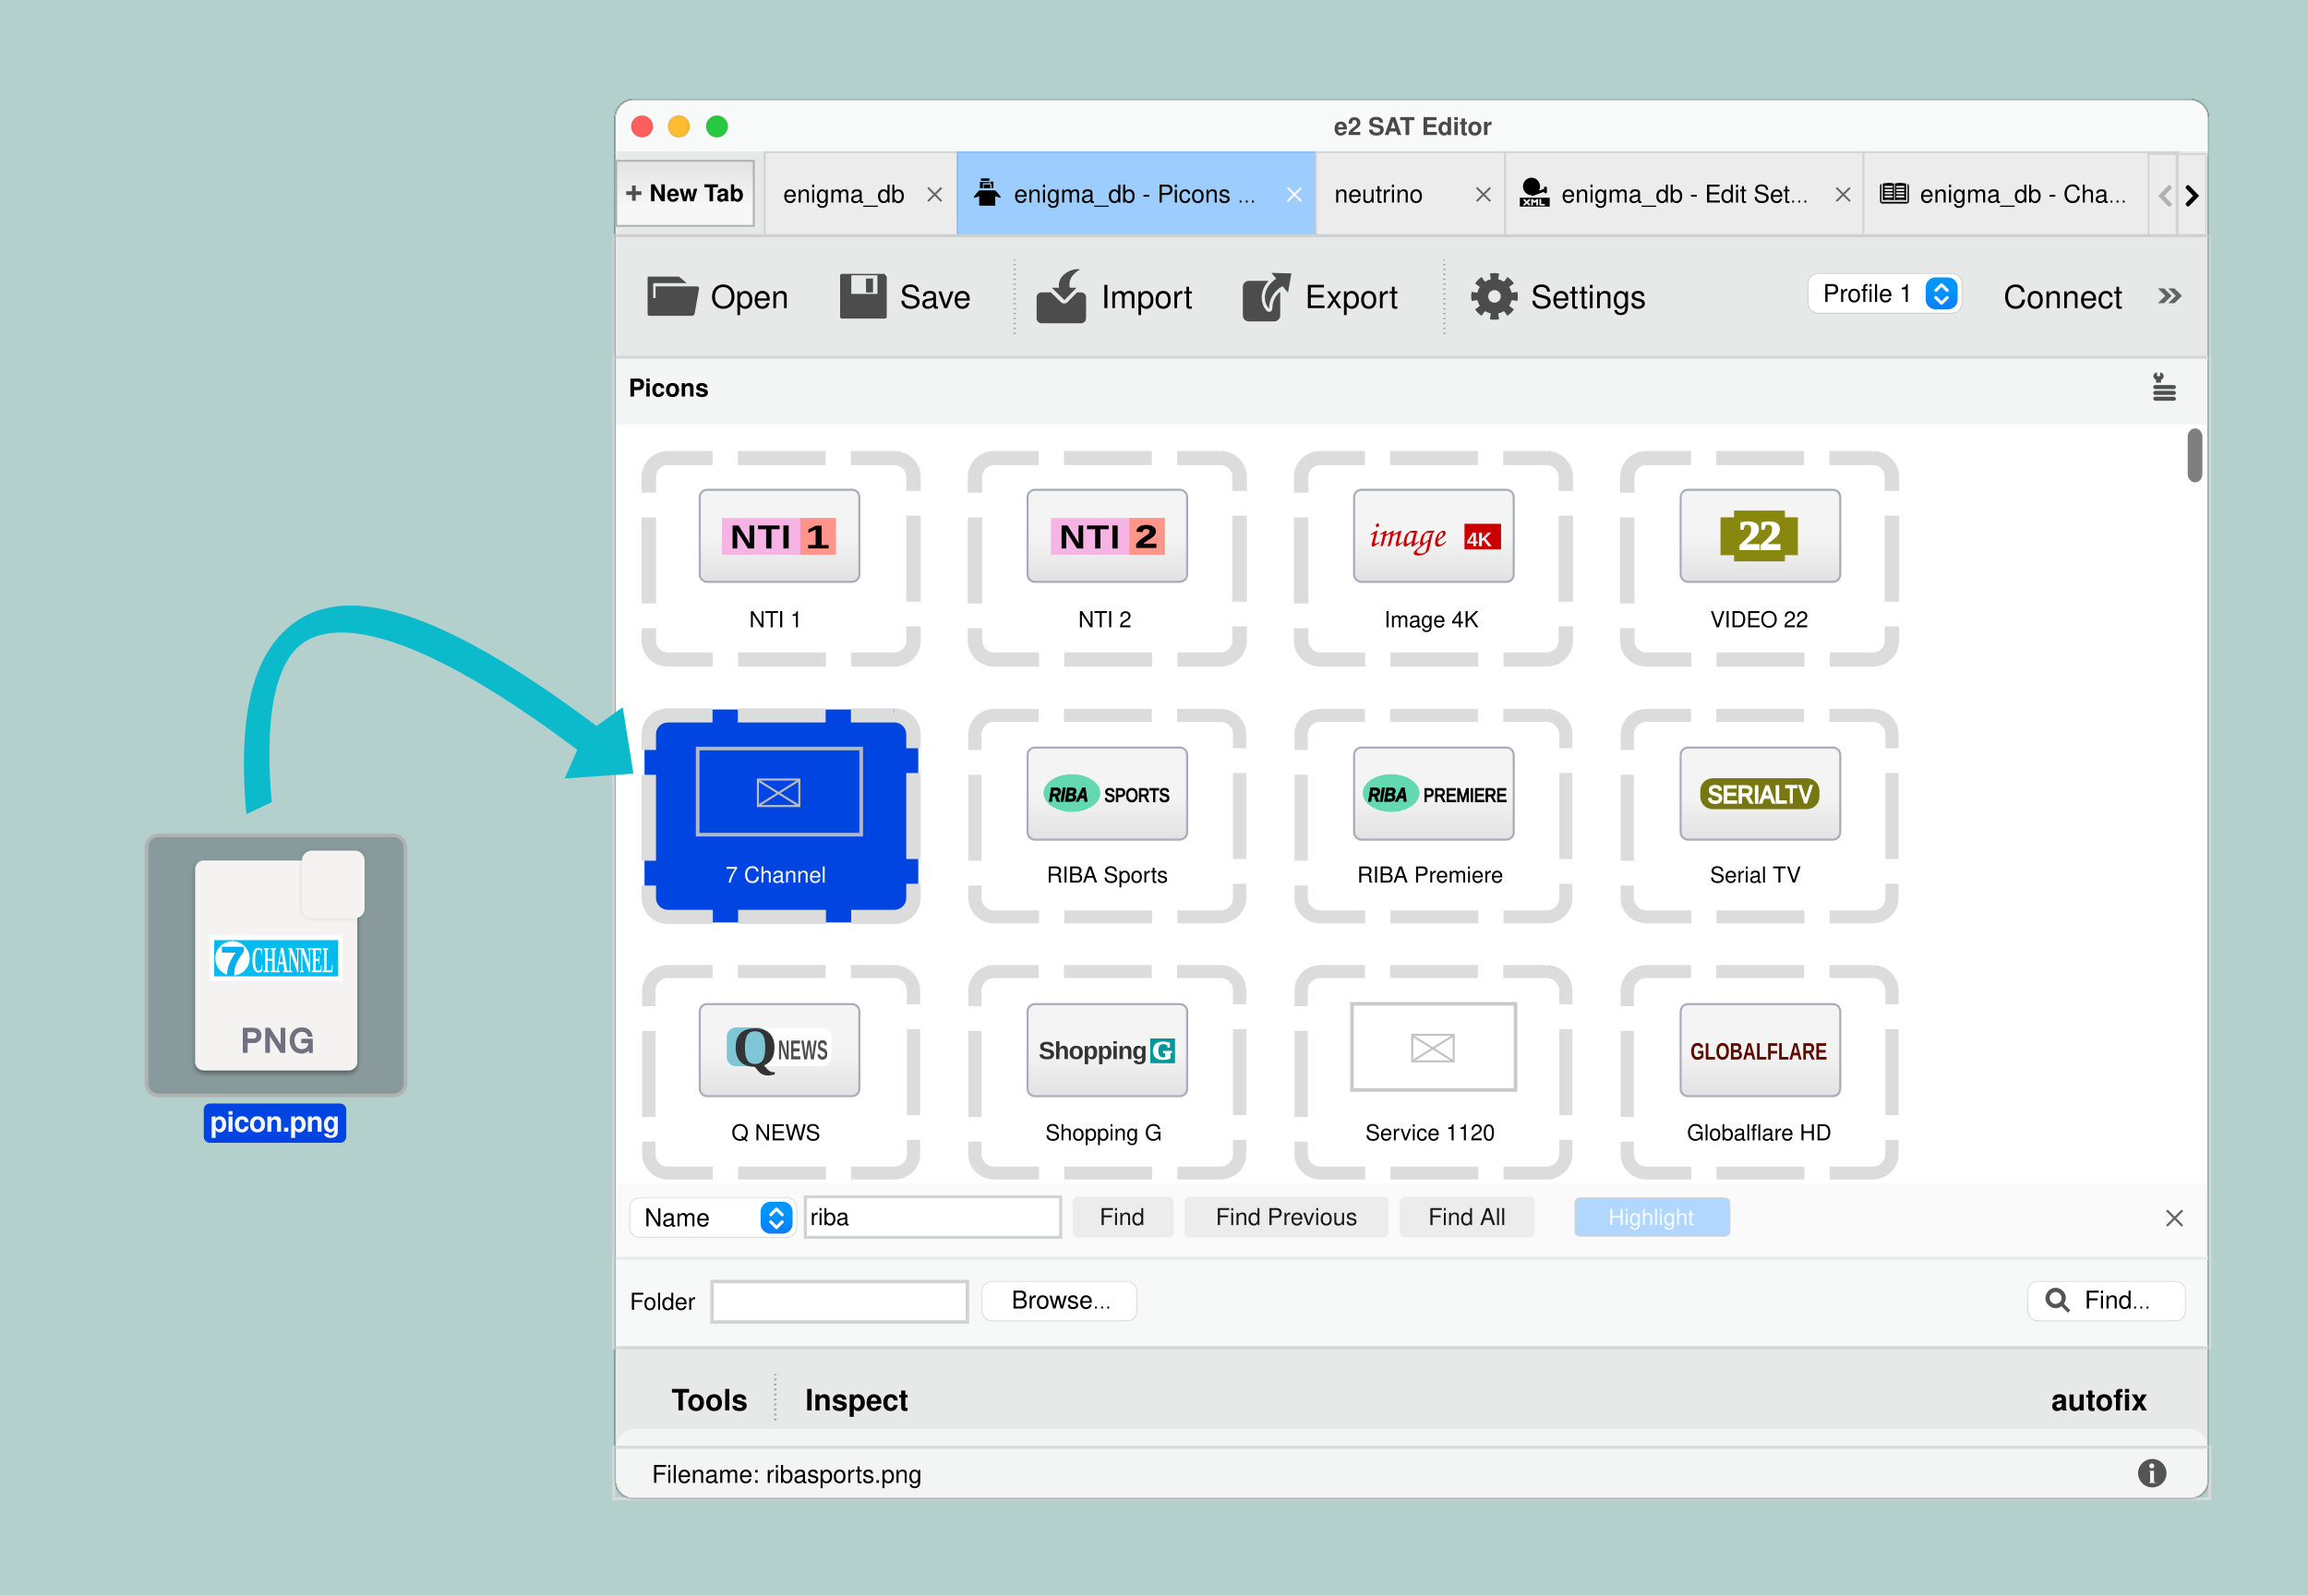
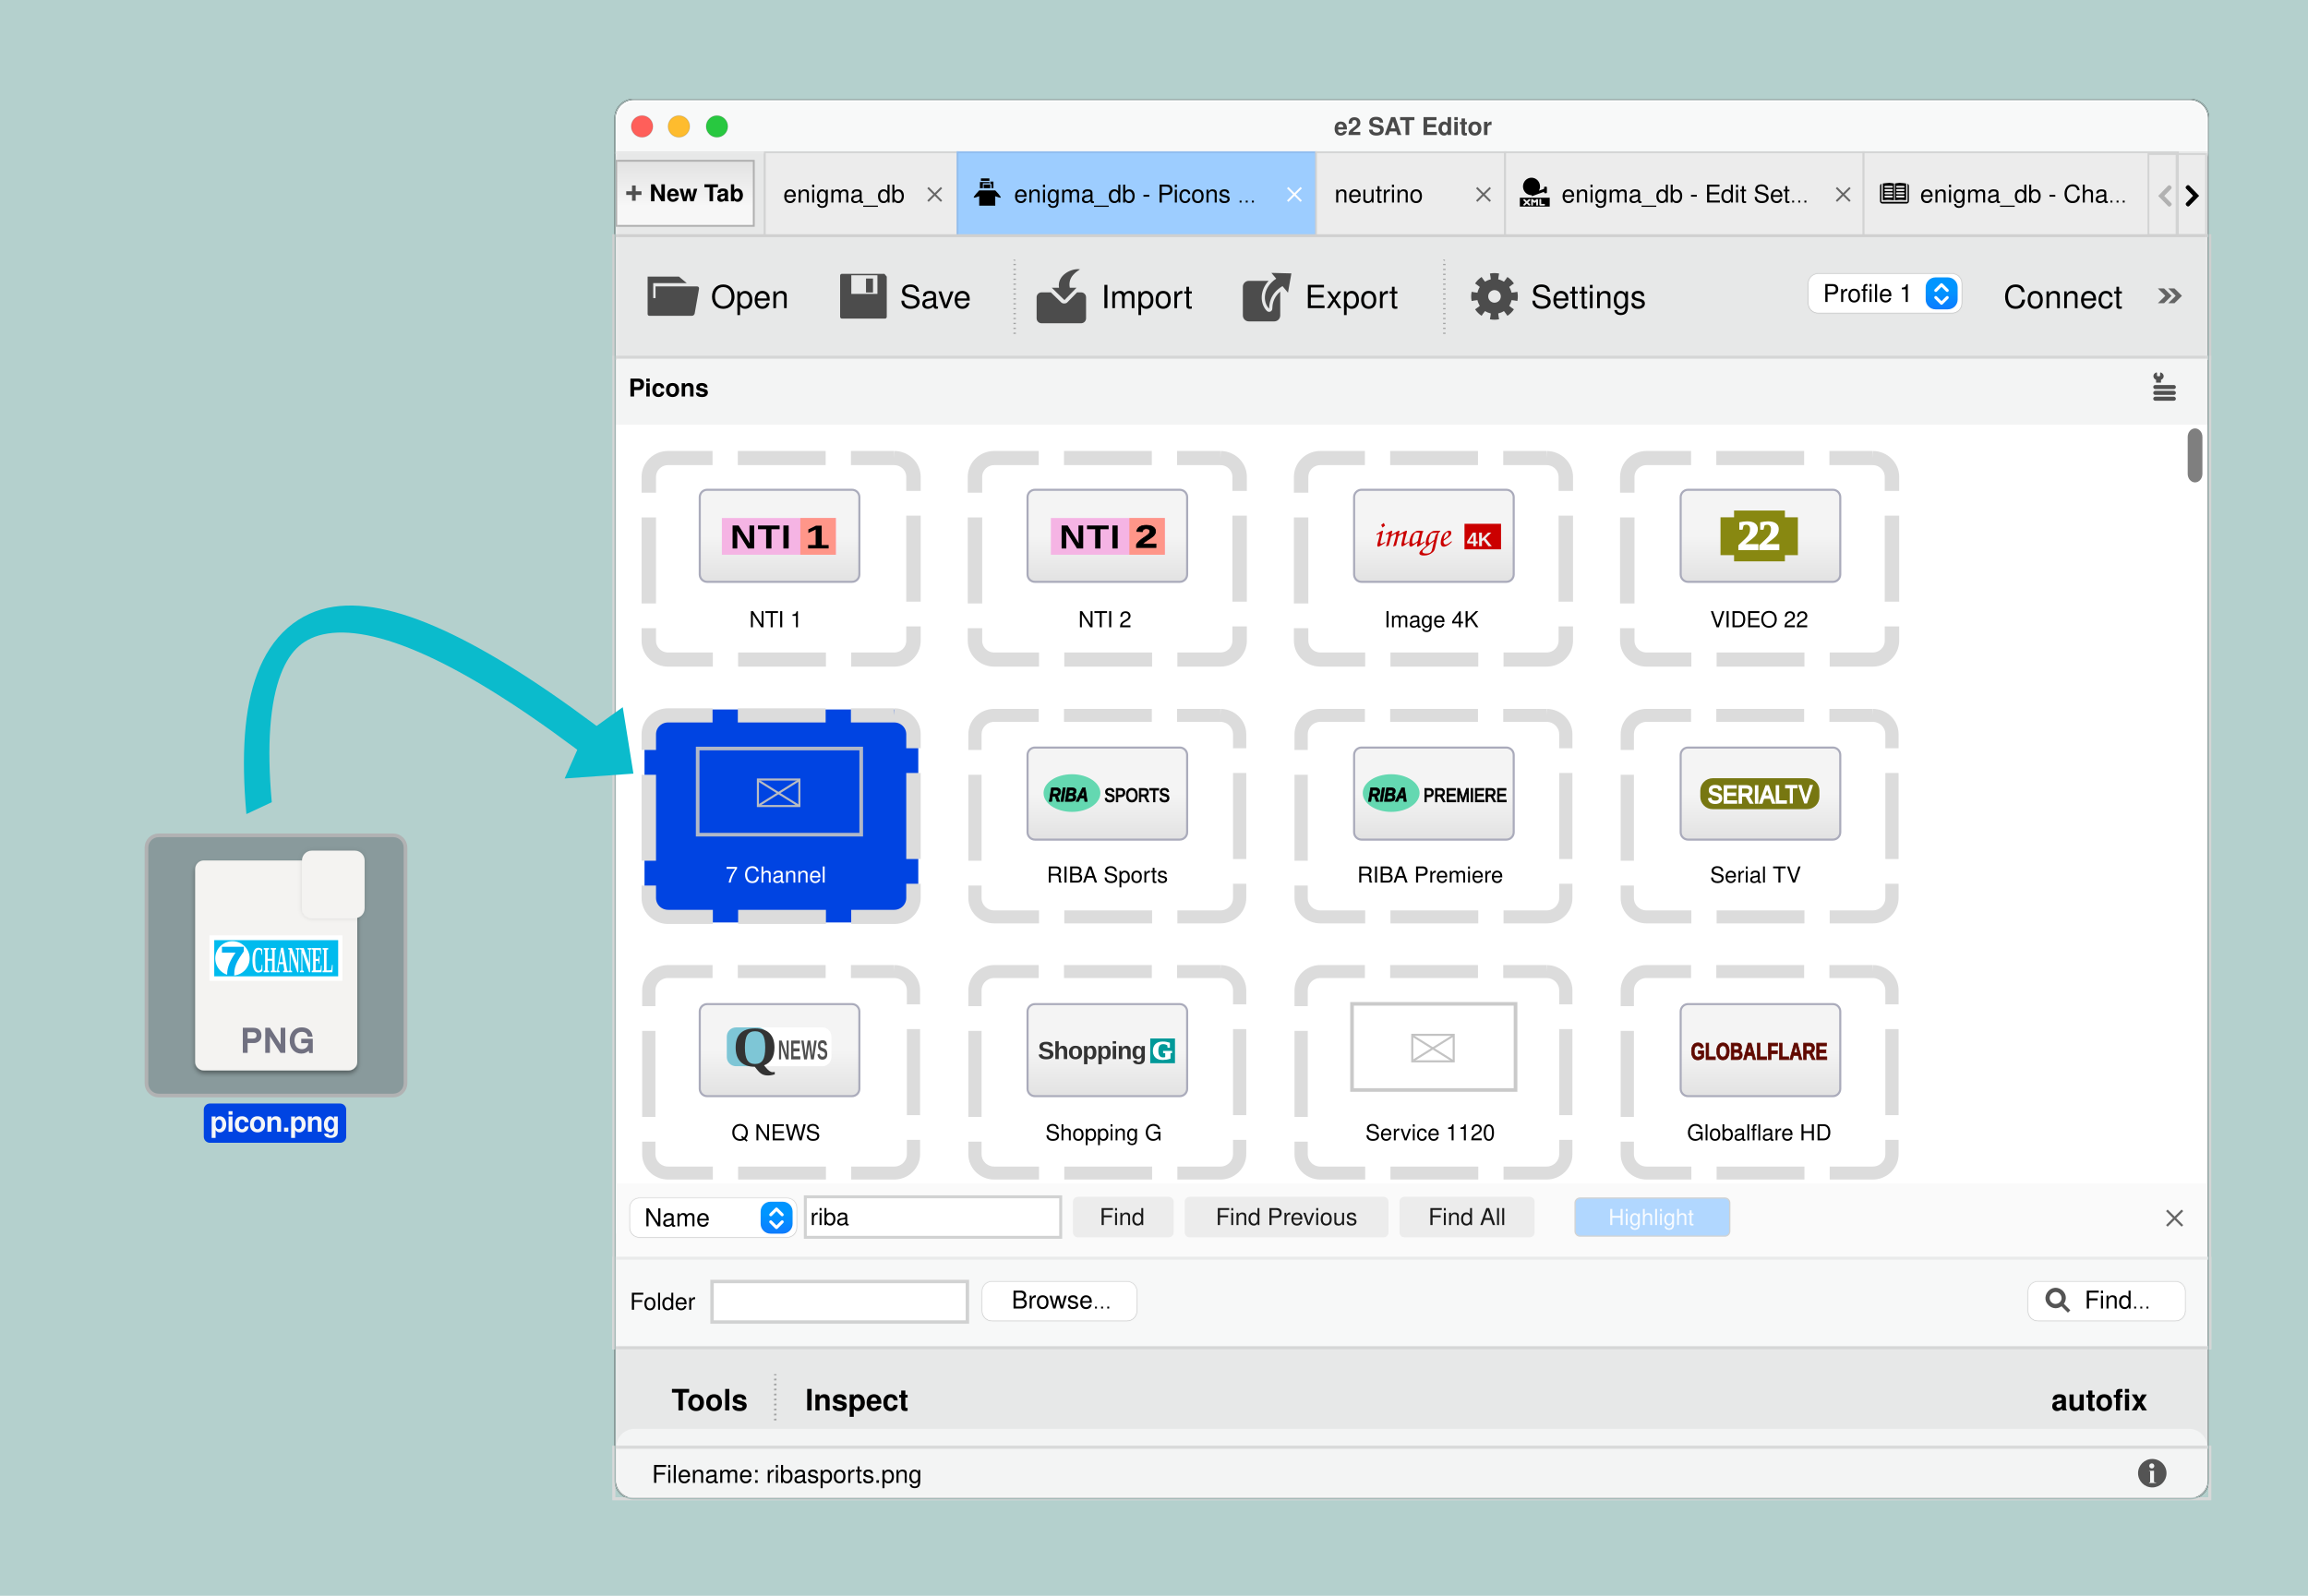
<svg xmlns="http://www.w3.org/2000/svg" viewBox="0 0 1880 1300" style="pointer-events:none;user-select:none">
  <defs>
    <symbol id="aad">
      <path d="M37.75 37.75h18.127v-11.5h-18.127c0 0 0-18.127 0-18.127h-11.5v18.127c0 0-18.127 0-18.127 0v11.5h18.127c0 0 0 18.127 0 18.127h11.5v-18.127z" />
    </symbol>
    <symbol id="cbw">
      <path d="M60 14.973l-3-0.522v35.716c-3.141-0.28-8.021-0.667-11-0.667-0.95 0-2.094 0.039-3.312 0.102-0.962 0.036-2.014 0.106-3.059 0.191-2.678 0.191-5.264 0.428-6.629 0.559v-35.901c0 0 6.61-1.451 9.963-1.451 4 0 14.037 1.451 14.037 1.451l3.001 0.522c1.769 0.819 2.999 2.61 2.999 4.687v32.68c0 2.848-2.312 5.16-5.16 5.16h-51.68c-2.848 0-5.16-2.312-5.16-5.16v-32.68c0-2.077 1.23-3.869 3-4.687l3-0.522c0 0 10.037-1.451 14.037-1.451 3.353 0 9.963 1.451 9.963 1.451v35.901c-1.366-0.131-3.951-0.368-6.629-0.559-1.045-0.085-2.097-0.155-3.059-0.191-1.218-0.063-2.362-0.102-3.312-0.102-2.979 0-7.859 0.387-11 0.667v-35.716l-3 0.522v38.765h56v-38.765zM28.5 42.5c0-1.104-0.896-2-2-2h-14c-1.104 0-2 0.896-2 2s0.896 2 2 2h14c1.104 0 2-0.896 2-2zM53.5 42.5c0-1.104-0.896-2-2-2h-14c-1.104 0-2 0.896-2 2s0.896 2 2 2h14c1.104 0 2-0.896 2-2zM28.5 35.5c0-1.104-0.896-2-2-2h-14c-1.104 0-2 0.896-2 2s0.896 2 2 2h14c1.104 0 2-0.896 2-2zM53.5 35.5c0-1.104-0.896-2-2-2h-14c-1.104 0-2 0.896-2 2s0.896 2 2 2h14c1.104 0 2-0.896 2-2zM28.5 28.5c0-1.104-0.896-2-2-2h-14c-1.104 0-2 0.896-2 2s0.896 2 2 2h14c1.104 0 2-0.896 2-2zM53.5 28.5c0-1.104-0.896-2-2-2h-14c-1.104 0-2 0.896-2 2s0.896 2 2 2h14c1.104 0 2-0.896 2-2zM28.5 21.5c0-1.104-0.896-2-2-2h-14c-1.104 0-2 0.896-2 2s0.896 2 2 2h14c1.104 0 2-0.896 2-2zM53.5 21.5c0-1.104-0.896-2-2-2h-14c-1.104 0-2 0.896-2 2s0.896 2 2 2h14c1.104 0 2-0.896 2-2z" />
    </symbol>
    <symbol id="cce">
      <path d="M62.328 7.276l-5.604-5.604-24.724 24.724c0 0-24.724-24.724-24.724-24.724l-5.604 5.604 24.724 24.724c0 0-24.724 24.724-24.724 24.724l5.604 5.604 24.724-24.724c0 0 24.724 24.724 24.724 24.724l5.604-5.604-24.724-24.724c0 0 24.724-24.724 24.724-24.724z" />
    </symbol>
    <symbol id="fdt">
      <path d="M56.256 31.057h-42.438c-7.074 0-12.818 5.744-12.818 12.818v61.295c0 7.074 5.744 12.818 12.818 12.818h54.476c7.075 0 12.818-5.744 12.818-12.818v-51.051c-16.616 14.040-16.649 30.281-17.025 36.965-0.151 2.687-1.869 5.034-4.385 5.99s-5.359 0.343-7.257-1.565c-14.421-14.502-16.181-43.133 3.811-64.452zM57.293 90.694c-14.624-14.705-13.039-45.988 15.234-64.344l-10.365-12.362 42.838 1.084-7.263 41.344-11.808-14.082c-28.127 16.992-28.15 39.728-28.636 48.36z" />
    </symbol>
    <symbol id="fet">
      <path d="M87.8 55.714h8.488c5.912 0 10.712 4.753 10.712 10.606v45.074c0 5.854-4.8 10.606-10.712 10.606h-84.576c-5.912 0-10.712-4.752-10.712-10.606v-45.074c0-5.853 4.8-10.606 10.712-10.606h19.788l22.5 21.827c1.413 1.374 4.32 2.133 6.3 2.109 1.98-0.023 4.821-0.828 6.2-2.236l21.3-21.7zM93.982 6.385c-17.881-3.082-49.582 12.531-44.921 39.525h-15.517l27.127 26.376 25.847-26.376h-14.41c-4.833-24.162 15.844-35.121 21.874-39.525z" />
    </symbol>
    <symbol id="ffo">
      <path d="M32 62.5c-16.833 0-30.5-13.667-30.5-30.5s13.667-30.5 30.5-30.5v9.611c-0.352-0.073-0.717-0.111-1.090-0.111-2.99 0-5.42 2.43-5.42 5.41 0 2.99 2.43 5.42 5.42 5.42 0.373 0 0.738-0.038 1.090-0.111v5.111l-7.44 0.18 2.82 1.23v22.7l-2.82 2.060h7.44v9.5zM32 11.111v-9.611c16.833 0 30.5 13.667 30.5 30.5s-13.667 30.5-30.5 30.5v-9.5h9.46l-5.76-2.060v-24.2l-3.7 0.090v-5.111c2.46-0.506 4.32-2.693 4.32-5.309 0-2.607-1.86-4.793-4.32-5.299z" />
    </symbol>
    <symbol id="fgn">
      <path d="M21 42.973h89.077c2.783 0 4.643 2.26 4.153 5.042l-9.34 52.943c-0.491 2.783-3.149 5.042-5.932 5.042h-91.118c-2.119 0-3.84-1.721-3.84-3.84v-80.16h67.2l16.8 14h-72v32h5v-25.027z" />
    </symbol>
    <symbol id="fhe">
      <path d="M114 22v86.16c0 2.119-1.721 3.84-3.84 3.84h-92.32c-2.119 0-3.84-1.721-3.84-3.84v-88.32c0-2.119 1.721-3.84 3.84-3.84h91.16l5 6zM94 59.014v-40h-56v40h56zM84.5 26v30h-15v-30h15z" />
    </symbol>
    <symbol id="liu">
      <path d="M56.25 57.423c0-2.388-1.939-4.327-4.327-4.327h-39.846c-2.388 0-4.327 1.939-4.327 4.327s1.939 4.327 4.327 4.327c0 0 39.846 0 39.846 0 2.388 0 4.327-1.939 4.327-4.327zM56.25 44.903c0-2.389-1.939-4.328-4.327-4.328h-39.846c-2.388 0-4.327 1.939-4.327 4.328 0 2.388 1.939 4.327 4.327 4.327 0 0 39.846 0 39.846 0 2.388 0 4.327-1.939 4.327-4.327zM56.25 32.382c0-2.388-1.939-4.327-4.327-4.327h-39.846c-2.388 0-4.327 1.939-4.327 4.327s1.939 4.327 4.327 4.327h39.846c2.388 0 4.327-1.939 4.327-4.327zM13.803 19.471v3.446h10.579v-5.844c0.837-0.373 1.624-0.848 2.343-1.41 2.237-1.745 3.347-4.068 3.371-6.392s-1.039-4.671-3.239-6.471v0c-0.887-0.725-1.951-1.273-3.024-1.702l-1.372 0.918-0.062 6.154c-0.003 0.286-0.167 0.503-0.402 0.659-0.376 0.249-0.899 0.364-1.472 0.364h-2.85c-0.565-0.008-1.082-0.142-1.452-0.406-0.242-0.173-0.413-0.406-0.41-0.702 0 0 0.062-6.155 0.062-6.155l-1.348-0.947c-1.083 0.403-2.158 0.924-3.060 1.628-2.237 1.746-3.347 4.068-3.371 6.392-0.023 2.323 1.039 4.671 3.239 6.471 0.725 0.593 1.567 1.067 2.437 1.454 0.016 0.617 0.026 1.607 0.031 2.543z" />
    </symbol>
    <symbol id="pjw">
      <path d="M14.762 29.23h34.49c0 0 13.928 14.478 11.463 15.596-1.067 0.483-6.127-1.117-11.524-3.087v20.261h-34.389v-20.253c-5.389 1.967-10.437 3.562-11.502 3.079-2.465-1.118 11.462-15.596 11.462-15.596zM36.774 11.359h-20.475v13.19h6.364v-10.552h14.111v-2.638zM38.538 16.635h-14.111v7.914h14.111v-7.914zM45.299 10.4v14.149h-4.283v-9.233h-2.478v-4.916h6.761zM36.632 3.482h-18.173v5.276h18.173v-5.276z" />
    </symbol>
    <symbol id="skh">
      <path d="M40.023 45.152c-3.477 2.591-7.729 4.192-12.407 4.221-10.406 0.066-20.276-8.26-21.806-18.699-1.731-11.814 7.58-24.164 20.12-25.040 0.561-0.039 1.124-0.055 1.686-0.053 10 0.095 19.38 7.75 21.337 17.619 1.156 5.829-0.437 11.92-3.87 16.758l13.82 13.819-5.128 5.128-13.752-13.753zM27.395 14.645c-6.236 0.060-12 5.17-12.677 11.431-0.588 5.436 2.691 11.076 7.773 13.229 6.62 2.806 15.346-1.167 17.352-8.391 2.055-7.404-3.759-16.031-12.032-16.265-0.139-0.003-0.278-0.004-0.416-0.004z" />
    </symbol>
    <symbol id="sls">
      <path d="M73.934 15.359c-6.491-1.302-13.177-1.302-19.668 0 0.828 4.128 1.452 8.287 1.871 12.477-4.352 0.948-8.5 2.666-12.249 5.073-2.666-3.259-5.165-6.641-7.499-10.146-5.511 3.67-10.238 8.397-13.908 13.908 3.505 2.334 6.887 4.834 10.146 7.499-2.407 3.749-4.125 7.897-5.073 12.249-4.19-0.419-8.349-1.043-12.477-1.871-1.303 6.491-1.303 13.177 0 19.668 4.128-0.828 8.287-1.452 12.477-1.871 0.948 4.352 2.666 8.501 5.073 12.249-3.259 2.666-6.641 5.165-10.146 7.499 3.67 5.511 8.397 10.238 13.908 13.908 2.334-3.505 4.833-6.887 7.499-10.146 3.749 2.407 7.897 4.125 12.249 5.074-0.419 4.189-1.043 8.348-1.871 12.476 6.491 1.303 13.177 1.303 19.668 0-0.828-4.128-1.452-8.287-1.871-12.476 4.352-0.949 8.5-2.667 12.249-5.074 2.666 3.259 5.165 6.641 7.499 10.146 5.511-3.67 10.238-8.397 13.908-13.908-3.505-2.334-6.887-4.833-10.146-7.499 2.407-3.748 4.125-7.897 5.073-12.249 4.19 0.419 8.349 1.043 12.477 1.871 1.303-6.491 1.303-13.177 0-19.668-4.128 0.828-8.287 1.452-12.477 1.871-0.948-4.352-2.666-8.5-5.073-12.249 3.259-2.665 6.641-5.165 10.146-7.499-3.67-5.511-8.397-10.238-13.908-13.908-2.334 3.505-4.833 6.887-7.499 10.146-3.749-2.407-7.897-4.125-12.249-5.073 0.419-4.19 1.043-8.349 1.871-12.477zM64.1 50.882c7.451 0 13.5 6.049 13.5 13.5s-6.049 13.5-13.5 13.5c-7.451 0-13.5-6.049-13.5-13.5s6.049-13.5 13.5-13.5z" />
    </symbol>
    <symbol id="tmw">
      <path d="M64 64v-19h-64v19h64zM38.975 58.253l0.001 1.834c0.001 1.076-0.872 1.949-1.947 1.949s-1.949-0.873-1.95-1.949l-0.002-6.41-1.968 1.774c-0.407 0.367-0.947 0.542-1.48 0.524-0.533 0.018-1.073-0.157-1.48-0.524l-1.968-1.774-0.003 6.41c0 1.076-0.874 1.949-1.949 1.949s-1.948-0.873-1.948-1.949l0.002-5.24h-6.669l4.099 3.89c0.751 0.713 0.751 1.869 0.002 2.581-0.75 0.711-1.968 0.71-2.719-0.002l-4.104-3.895-4.104 3.895c-0.751 0.712-1.969 0.713-2.719 0.002-0.75-0.712-0.749-1.868 0.002-2.581l4.104-3.895-4.104-3.895c-0.751-0.712-0.752-1.868-0.002-2.58s1.968-0.711 2.719 0.002l4.104 3.895 4.104-3.895c0.751-0.713 1.969-0.713 2.719-0.002 0.749 0.712 0.749 1.868-0.002 2.58l-4.099 3.89h6.669l0.002-5.24c0-0.024 0.001-0.048 0.002-0.072-0.031-0.488 0.159-0.985 0.571-1.356 0.276-0.249 0.614-0.408 0.97-0.477 0.131-0.028 0.267-0.043 0.406-0.043 0.058 0 0.115 0.002 0.172 0.007 0.454 0.033 0.899 0.206 1.247 0.52l3.976 3.583 3.975-3.583c0.348-0.314 0.793-0.487 1.248-0.52 0.056-0.005 0.114-0.007 0.171-0.007 0.14 0 0.276 0.015 0.407 0.043 0.356 0.069 0.694 0.228 0.97 0.477 0.412 0.371 0.602 0.868 0.571 1.356 0.001 0.024 0.001 0.048 0.001 0.072l0.003 8.646h2.912l0.003-8.83c0-1.076 0.874-1.949 1.949-1.949s1.948 0.873 1.948 1.949l-0.004 8.839 6.372 0.002c0.993 0.001 1.798 0.807 1.798 1.799 0 0.993-0.805 1.798-1.798 1.798l-8.471-0.003c-0.992 0-1.798-0.806-1.798-1.799l0.001-1.796h-2.912zM25.286 39.498c-0.095 0.001-0.19 0.002-0.286 0.002-10.072 0-18.25-8.402-18.25-18.75s8.178-18.75 18.25-18.75c10.072 0 18.25 8.402 18.25 18.75 0 3.307-0.835 6.416-2.301 9.115l11.051-4.023v-3.071c0-0.828 0.672-1.5 1.5-1.5h3c0.828 0 1.5 0.672 1.5 1.5v11c0 0.828-0.672 1.5-1.5 1.5h-3c-0.828 0-1.5-0.672-1.5-1.5v-1.543l-25.926 9.436-0.788-2.166z" />
    </symbol>
    <symbol id="anm">
      <path d="M32 13.243c-1.668 0-3.336 0.635-4.608 1.907l-24.485 24.485c-2.543 2.543-2.543 6.672 0 9.215s6.672 2.543 9.215 0l19.878-19.878 19.878 19.878c2.543 2.543 6.672 2.543 9.215 0s2.543-6.672 0-9.215l-24.485-24.485c-1.272-1.272-2.94-1.907-4.608-1.907z" />
    </symbol>
    <symbol id="aow">
      <path d="M32 30.114l27.467 29.239v-24.615l-27.467-29.24-27.467 29.24v24.615l27.467-29.239z" />
    </symbol>
    <symbol id="apw">
      <path d="M32 36.23l-20.23-19.657c-1.255-1.22-3.294-1.22-4.549 0 0 0-1.913 1.859-1.913 1.859-1.269 1.233-1.269 3.235 0 4.468 0 0 26.57 25.818 26.57 25.818l0.122-0.118c0 0 0.12 0.12 0.12 0.12l26.572-25.82c1.269-1.233 1.269-3.235 0-4.468 0 0-2.363-2.297-2.363-2.297-1.007-0.978-2.642-0.978-3.649 0l-20.68 20.095z" />
    </symbol>
    <linearGradient id="bqm" x1="0" y1="0" x2="0" y2="1">
      <stop offset="0" style="stop-color:#e2e2e2" />
      <stop offset="0.7" style="stop-color:#f7f7f7" />
    </linearGradient>
    <linearGradient id="brm" x1="0" y1="0" x2="0" y2="1">
      <stop offset="0" style="stop-color:#000;stop-opacity:0.15" />
      <stop offset="1" style="stop-color:#000;stop-opacity:0.19" />
    </linearGradient>
    <linearGradient id="bsm" x1="0" y1="0" x2="0" y2="1">
      <stop offset="0.4" style="stop-color:#0095ff" />
      <stop offset="1" style="stop-color:#0d7bff" />
    </linearGradient>
    <filter id="btm" color-interpolation-filters="sRGB">
      <feDropShadow dx="0" dy="1.5" stdDeviation="1" flood-opacity="0.06" />
      <feDropShadow dx="0" dy="0" stdDeviation="0.8" flood-opacity="0.2" />
    </filter>
    <marker id="aud" markerWidth="3" markerHeight="3" refX="1.75" refY="1.75" viewBox="0 0 3.5 3.5" orient="auto">
      <polygon points="0.7,3.5 0,1.75 0.7,0 3.5,1.75" style="fill:#0bbbcc" />
    </marker>
    <symbol id="pvn">
      <g transform="matrix(0.75,0,0,0.75,20.3,11.9)">
        <rect x="48.3" y="24.2" width="50" height="32" style="fill:none;stroke:#c0c0c0;stroke-opacity:0.96;stroke-width:2.5px" />
        <rect x="0" y="0" width="2.5" height="56" transform="matrix(0.53,-0.848,0.848,0.53,49,27)" style="fill:#c0c0c0;fill-opacity:0.96" />
        <rect x="23" y="-42" width="2.5" height="56" transform="matrix(0.53,0.848,-0.848,0.53,49,27)" style="fill:#c0c0c0;fill-opacity:0.96" />
      </g>
      <rect x="2" y="2" width="148" height="78" style="fill:none;stroke:#c4c4c4;stroke-opacity:0.9;stroke-width:3.3px" />
    </symbol>
    <linearGradient id="pwg" x1="0" y1="0" x2="0" y2="1">
      <stop offset="0.5" style="stop-color:#f4f4f4" />
      <stop offset="1" style="stop-color:#e2e2e2" />
    </linearGradient>
    <filter id="ixm" color-interpolation-filters="sRGB">
      <feDropShadow dx="0" dy="2.3" stdDeviation="2" flood-opacity="0.4" />
    </filter>
    <filter id="iym" color-interpolation-filters="sRGB">
      <feDropShadow dx="-1.8" dy="1.7" stdDeviation="3" flood-opacity="0.3" />
      <feDropShadow dx="0" dy="0" stdDeviation="2" flood-opacity="0.12" />
    </filter>
  </defs>
  <rect x="0" y="0" width="1880" height="1300" style="fill:#b4d0cd" />
  <g style="font-family:'Helvetica Neue',sans-serif-light,Helvetica,sans-serif">
    <rect x="501" y="81" width="1298" height="1140" rx="15" style="fill:#e7e8e8;stroke:#191919;stroke-width:1px" />
    <rect x="502" y="82" width="1296" height="57" rx="15" style="fill:#f8f9f9;stroke:#fff;stroke-width:1px;clip-path:inset(0px 0px 15px)" />
    <rect x="501" y="124" width="1298" height="1" style="fill:none;stroke:#cdcece;stroke-width:0.5px" />
    <text x="502" y="82" dx="649" dy="28" text-anchor="middle" style="font-family:'Helvetica Neue',Helvetica,sans-serif;font-weight:bold;font-size:20px;fill:#494949">e2 SAT Editor</text>
    <ellipse cx="523" cy="103" rx="8.8" style="fill:#ff5f5a;stroke:#000;stroke-opacity:0.1" />
    <ellipse cx="553" cy="103" rx="8.8" style="fill:#febc2e;stroke:#000;stroke-opacity:0.1" />
    <ellipse cx="584" cy="103" rx="8.8" style="fill:#28c840;stroke:#000;stroke-opacity:0.1" />
    <rect x="502" y="125" width="1296" height="67" style="fill:#f3f4f4" />
    <rect x="502" y="125" width="120" height="67" style="fill:#e7e8e8" />
    <rect x="502" y="131" width="112" height="53" rx="0" style="fill:url(#bqm);stroke:#afafaf;stroke-width:1.5px" />
    <g transform="matrix(0.26,0,0,0.26,508,149)">
      <use href="#aad" style="fill:#4f4f4f" />
    </g>
    <text x="502" y="131" dx="27" dy="33" style="font-weight:bold;font-size:19px;fill:#000">New Tab</text>
    <rect x="622" y="125" width="1" height="67" style="fill:#d5d6d6" />
    <rect x="623" y="124" width="157" height="69" style="fill:#ececec;stroke:#d2d3d3;stroke-width:1.5px;clip-path:inset(1px 0px)" />
    <text x="623" y="124" dx="15" dy="41" style="font-size:20px;fill:#000">enigma_db</text>
    <g transform="matrix(0.2,0,0,0.2,755,152)">
      <use href="#cce" style="fill:#666" />
    </g>
    <rect x="780" y="124" width="292" height="69" style="fill:#9dcdff;stroke:#91bdef;stroke-width:1.5px;clip-path:inset(1px 0px)" />
    <g transform="matrix(0.38,0,0,0.38,792,144)">
      <use href="#pjw" style="fill:#000" />
    </g>
    <text x="780" y="124" dx="46" dy="41" style="font-size:20px;fill:#000">enigma_db - Picons <tspan style="font-size:15px">…</tspan>
    </text>
    <g transform="matrix(0.2,0,0,0.2,1048,152)">
      <use href="#cce" style="fill:#fff" />
    </g>
    <rect x="1072" y="124" width="154" height="69" style="fill:#ececec;stroke:#d2d3d3;stroke-width:1.5px;clip-path:inset(1px 0px)" />
    <text x="1072" y="124" dx="15" dy="41" style="font-size:20px;fill:#000">neutrino</text>
    <g transform="matrix(0.2,0,0,0.2,1202,152)">
      <use href="#cce" style="fill:#666" />
    </g>
    <rect x="1226" y="124" width="292" height="69" style="fill:#ececec;stroke:#d2d3d3;stroke-width:1.5px;clip-path:inset(1px 0px)" />
    <g transform="matrix(0.38,0,0,0.38,1238,144)">
      <use href="#tmw" style="fill:#000" />
    </g>
    <text x="1226" y="124" dx="46" dy="41" style="font-size:20px;fill:#000">enigma_db - Edit Set<tspan style="font-size:15px">…</tspan>
    </text>
    <g transform="matrix(0.2,0,0,0.2,1495,152)">
      <use href="#cce" style="fill:#666" />
    </g>
    <rect x="1518" y="124" width="256" height="69" style="fill:#ececec;stroke:#d2d3d3;stroke-width:1.5px;clip-path:inset(1px 0px)" />
    <g transform="matrix(0.38,0,0,0.38,1531,144)">
      <use href="#cbw" style="fill:#000" />
    </g>
    <text x="1518" y="124" dx="46" dy="41" style="font-size:20px;fill:#000">enigma_db - Cha<tspan style="font-size:15px">…</tspan>
    </text>
    <rect x="1773" y="125" width="1" height="67" style="fill:#d5d6d6" />
    <rect x="1750" y="125.5" width="23" height="66" style="fill:#ececec;stroke:#d2d3d3;stroke-width:1.5px" />
    <g transform="matrix(0,0.3,-0.3,0,1773.2,150)" style="opacity:0.25">
      <use href="#apw" style="stroke:#000;stroke-width:2.7px" />
    </g>
    <rect x="1774" y="125.5" width="23" height="66" style="fill:#ececec;stroke:#d2d3d3;stroke-width:1.5px" />
    <g transform="matrix(0,-0.3,0.3,0,1776.1,169.1)">
      <use href="#apw" style="stroke:#000;stroke-width:2.7px" />
    </g>
    <rect x="502" y="192" width="1296" height="100" style="fill:#e7e8e8" />
    <g transform="matrix(0.38,0,0,0.38,526,217)">
      <use href="#fgn" style="fill:#4c4c4c" />
    </g>
    <text x="510" y="192" dx="69" dy="59" style="font-size:26px;fill:#000">Open</text>
    <g transform="matrix(0.38,0,0,0.38,679,217)">
      <use href="#fhe" style="fill:#4c4c4c" />
    </g>
    <text x="664" y="192" dx="69" dy="59" style="font-size:26px;fill:#000">Save</text>
    <rect x="826" y="212" width="1" height="61" style="fill:none;stroke:#000;stroke-opacity:0.3;stroke-dasharray:1px,3px" />
    <g transform="matrix(0.38,0,0,0.38,844,217)">
      <use href="#fet" style="fill:#4c4c4c" />
    </g>
    <text x="828" y="192" dx="69" dy="59" style="font-size:26px;fill:#000">Import</text>
    <g transform="matrix(0.38,0,0,0.38,1012,217)">
      <use href="#fdt" style="fill:#4c4c4c" />
    </g>
    <text x="994" y="192" dx="69" dy="59" style="font-size:26px;fill:#000">Export</text>
    <rect x="1176" y="212" width="1" height="61" style="fill:none;stroke:#000;stroke-opacity:0.3;stroke-dasharray:1px,3px" />
    <g transform="matrix(0.38,0,0,0.38,1193,217)">
      <use href="#sls" style="fill:#4c4c4c" />
    </g>
    <text x="1178" y="192" dx="69" dy="59" style="font-size:26px;fill:#000">Settings</text>
    <rect x="1473" y="223" width="125" height="32" rx="8" style="fill:#fff;stroke:url(#brm);stroke-width:0.4px;filter:url(#btm)" />
    <rect x="1568.6" y="226" width="26" height="26" rx="8" style="fill:url(#bsm);stroke:url(#brm);stroke-opacity:0.06;stroke-width:2px" />
    <g transform="matrix(0.19,0,0,0.19,1575.4,228.2)">
      <use href="#anm" style="fill:#fff" />
    </g>
    <g transform="matrix(0.19,0,0,-0.19,1575.4,250.8)">
      <use href="#anm" style="fill:#fff" />
    </g>
    <text x="1473" y="224" dx="12" dy="22" style="font-size:20px;fill:#000" transform="matrix(1,0,0,1,0,0)">Profile 1</text>
    <text x="1617" y="192" dx="15" dy="59" style="font-size:26px;fill:#000">Connect</text>
    <g transform="matrix(0.9,0,0,0.95,1770,234)">
      <use href="#aow" transform="matrix(0,0.23,-0.23,0,0,0)" style="fill:#646464" />
      <use href="#aow" transform="matrix(0,0.23,-0.23,0,9.4,0)" style="fill:#646464" />
    </g>
    <rect x="500" y="192" width="1300" height="100" style="fill:none;stroke:#d0d0d0;stroke-width:2.4px;clip-path:inset(0px 2px)" />
    <rect x="502" y="291" width="1296" height="807" style="fill:#f3f4f4" />
    <text x="502" y="291" dx="10" dy="32" style="font-weight:bold;font-size:20px;fill:#000">Picons</text>
    <g transform="matrix(0.38,0,0,0.38,1751,303)">
      <use href="#liu" style="fill:#505050" />
    </g>
    <rect x="502" y="346" width="1296" height="659" style="fill:#fff" />
    <rect x="526" y="371" width="220" height="171" rx="16" style="fill:none;stroke:#dcdcdc;stroke-width:12px;stroke-dasharray:37px,21px,36px,0" transform="matrix(0.98,0,0,0.96,13,17)" />
    <rect x="570" y="399" width="130" height="75" rx="6" style="fill:url(#pwg);stroke:#aaabbb;stroke-width:1.7px" />
    <g transform="matrix(0.34,0,0,0.34,588,422)">
      <rect x="0" y="0" width="273" height="88" style="fill:#f5b4e4" />
      <rect x="188" y="0" width="85" height="88" style="fill:#ff9689" />
      <g style="font-family:Arial,Helvetica,sans-serif;font-weight:bold">
        <text x="18" y="0" dy="73" style="font-size:80px;letter-spacing:2px" transform="matrix(1.1,0,0,1,0,0)">NTI</text>
        <text x="185" y="0" dy="81" style="font-size:88px" transform="matrix(1.2,0,0,0.9,-22,0)">1</text>
      </g>
    </g>
    <text x="526" y="493" dx="106" dy="18" text-anchor="middle" style="font-size:18px">NTI 1</text>
    <rect x="792" y="371" width="220" height="171" rx="16" style="fill:none;stroke:#dcdcdc;stroke-width:12px;stroke-dasharray:37px,21px,36px,0" transform="matrix(0.98,0,0,0.96,18,17)" />
    <rect x="837" y="399" width="130" height="75" rx="6" style="fill:url(#pwg);stroke:#aaabbb;stroke-width:1.7px" />
    <g transform="matrix(0.34,0,0,0.34,856,422)">
      <rect x="0" y="0" width="273" height="88" style="fill:#f5b4e4" />
      <rect x="188" y="0" width="85" height="88" style="fill:#ff9689" />
      <g style="font-family:Arial,Helvetica,sans-serif;font-weight:bold">
        <text x="18" y="0" dy="73" style="font-size:80px;letter-spacing:2px" transform="matrix(1.1,0,0,1,0,0)">NTI</text>
        <text x="185" y="0" dy="81" style="font-size:102px;stroke:#000;stroke-width:2px" transform="matrix(0.95,0,0,0.75,26,10)">2</text>
      </g>
    </g>
    <text x="792" y="493" dx="108" dy="18" text-anchor="middle" style="font-size:18px">NTI 2</text>
    <rect x="1058" y="371" width="220" height="171" rx="16" style="fill:none;stroke:#dcdcdc;stroke-width:12px;stroke-dasharray:37px,21px,36px,0" transform="matrix(0.98,0,0,0.96,23,17)" />
    <rect x="1103" y="399" width="130" height="75" rx="6" style="fill:url(#pwg);stroke:#aaabbb;stroke-width:1.7px" />
    <g transform="matrix(0.32,0,0,0.32,1111,420)">
      <rect x="256" y="21" width="93" height="65" style="fill:#cb0000" />
-       <text x="10" y="0" dy="78" style="font-family:cursive,serif;font-size:96px;fill:#cb0000">image</text>
+       <text x="10" y="0" dx="112" dy="78" text-anchor="middle" style="font-family:cursive,serif;font-size:96px;fill:#cb0000">image</text>
      <text x="262" y="0" dy="78" style="font-family:Arial,Helvetica,sans-serif;font-weight:bold;font-size:50px;fill:#eee">4K</text>
    </g>
    <text x="1058" y="493" dx="108" dy="18" text-anchor="middle" style="font-size:18px">Image 4K</text>
    <rect x="1324" y="371" width="220" height="171" rx="16" style="fill:none;stroke:#dcdcdc;stroke-width:12px;stroke-dasharray:37px,21px,36px,0" transform="matrix(0.98,0,0,0.96,28,17)" />
    <rect x="1369" y="399" width="130" height="75" rx="6" style="fill:url(#pwg);stroke:#aaabbb;stroke-width:1.7px" />
    <g transform="matrix(0.23,0,0,0.23,1401,415)">
      <rect x="50" y="4" width="180" height="180" style="fill:#881" />
      <rect x="2" y="28" width="274" height="134" style="fill:#881" />
-       <text x="50" y="38" dy="80" style="font-family:'Times New Roman',Times,sans-serif;font-weight:bold;font-size:122px;letter-spacing:-4px;fill:#fff;stroke:#fff;stroke-width:4px" transform="matrix(1.3,0,0,1.2,0,0)">22</text>
+       <text x="50" y="38" dx="56" dy="80" text-anchor="middle" style="font-family:'Times New Roman',Times,sans-serif;font-weight:bold;font-size:122px;letter-spacing:-4px;fill:#fff;stroke:#fff;stroke-width:4px" transform="matrix(1.3,0,0,1.2,0,0)">22</text>
    </g>
    <text x="1324" y="493" dx="109" dy="18" text-anchor="middle" style="font-size:18px">VIDEO 22</text>
    <rect x="525" y="578" width="223" height="173.5" rx="20" style="fill:#0044e2" />
    <rect x="526" y="580" width="220" height="171" rx="16" style="fill:none;stroke:#dcdcdc;stroke-width:12px;stroke-dasharray:37px,21px,36px,0" transform="matrix(0.98,0,0,0.96,13,26)" />
    <g transform="matrix(0.9,0,0,0.9,566.5,608)">
      <use href="#pvn" />
    </g>
    <text x="526" y="701" dx="106" dy="18" text-anchor="middle" style="font-size:18px;fill:#fff">7 Channel</text>
    <rect x="792" y="580" width="220" height="171" rx="16" style="fill:none;stroke:#dcdcdc;stroke-width:11px;stroke-dasharray:37px,21px,36px,0" transform="matrix(0.98,0,0,0.96,18,26)" />
    <rect x="837" y="609" width="130" height="75" rx="6" style="fill:url(#pwg);stroke:#aaabbb;stroke-width:1.7px" />
    <g transform="matrix(0.13,0,0,0.13,849,631)">
      <ellipse cx="186" cy="116" rx="178" ry="118" style="fill:#64d8b1" />
      <g style="font-family:Arial,Helvetica,sans-serif">
        <text x="42" y="0" dy="140" style="font-weight:bold;font-size:102px;letter-spacing:-1px;stroke:#000;stroke-width:4px;font-style:italic" transform="matrix(1,0,0,1.2,0,0)">RIBA</text>
        <text x="389" y="0" dy="142" style="font-size:100px;stroke:#000;stroke-width:5px" transform="matrix(1,0,0,1.2,0,0)">SPORTS</text>
      </g>
    </g>
    <text x="792" y="701" dx="110" dy="18" text-anchor="middle" style="font-size:18px;fill:#000">RIBA Sports</text>
    <rect x="1058" y="580" width="220" height="171" rx="16" style="fill:none;stroke:#dcdcdc;stroke-width:11px;stroke-dasharray:37px,21px,36px,0" transform="matrix(0.98,0,0,0.96,23,26)" />
    <rect x="1103" y="609" width="130" height="75" rx="6" style="fill:url(#pwg);stroke:#aaabbb;stroke-width:1.7px" />
    <g transform="matrix(0.13,0,0,0.13,1109,631)">
      <ellipse cx="186" cy="116" rx="178" ry="118" style="fill:#64d8b1" />
      <g style="font-family:Arial,Helvetica,sans-serif">
        <text x="42" y="0" dy="140" style="font-weight:bold;font-size:102px;letter-spacing:-1px;stroke:#000;stroke-width:4px;font-style:italic" transform="matrix(1,0,0,1.2,0,0)">RIBA</text>
        <text x="389" y="0" dy="142" style="font-size:100px;stroke:#000;stroke-width:5px" transform="matrix(1,0,0,1.2,0,0)">PREMIERE</text>
      </g>
    </g>
    <text x="1058" y="701" dx="107" dy="18" text-anchor="middle" style="font-size:18px">RIBA Premiere</text>
    <rect x="1324" y="580" width="220" height="171" rx="16" style="fill:none;stroke:#dcdcdc;stroke-width:11px;stroke-dasharray:37px,21px,36px,0" transform="matrix(0.98,0,0,0.96,28,26)" />
    <rect x="1369" y="609" width="130" height="75" rx="6" style="fill:url(#pwg);stroke:#aaabbb;stroke-width:1.7px" />
    <g transform="matrix(0.21,0,0,0.21,1385,634)">
      <rect x="0" y="0" width="462" height="120" rx="48" style="fill:#771" />
      <g style="font-family:Arial,Helvetica,sans-serif;font-size:96px">
        <text x="32" y="0" dy="96" style="fill:#fff;stroke:#fff;stroke-width:6px" transform="matrix(0.9,0,0,1,0,0)">SERIAL</text>
        <text x="412" y="0" dy="96" style="letter-spacing:8px;fill:#fff;stroke:#fff;stroke-width:6px" transform="matrix(0.8,0,0,1,0,-0.9)">TV</text>
      </g>
    </g>
    <text x="1324" y="701" dx="106" dy="18" text-anchor="middle" style="font-size:18px">Serial TV</text>
    <rect x="526" y="788" width="220" height="171" rx="16" style="fill:none;stroke:#dcdcdc;stroke-width:11px;stroke-dasharray:37px,21px,36px,0" transform="matrix(0.98,0,0,0.96,13,35)" />
    <rect x="570" y="818" width="130" height="75" rx="6" style="fill:url(#pwg);stroke:#aaabbb;stroke-width:1.7px" />
    <g transform="matrix(0.31,0,0,0.31,592,837)">
      <rect x="0" y="0" width="275" height="102" rx="24" style="fill:#fff" />
      <rect x="0" y="0" width="106" height="102" rx="24" style="fill:#7ec6d6" />
      <text x="16" y="0" dy="102" style="font-family:'Times New Roman',Times,sans-serif;font-weight:bold;font-size:150px;fill:#333">Q</text>
      <text x="224" y="0" dy="84" style="font-family:Arial,Helvetica,sans-serif;font-weight:bold;font-size:72px;letter-spacing:1px;fill:#4f4f4f" transform="matrix(0.6,0,0,1,0,0)">NEWS</text>
    </g>
    <text x="526" y="911" dx="106" dy="18" text-anchor="middle" style="font-size:18px">Q NEWS</text>
    <rect x="792" y="788" width="220" height="171" rx="16" style="fill:none;stroke:#dcdcdc;stroke-width:11px;stroke-dasharray:37px,21px,36px,0" transform="matrix(0.98,0,0,0.96,18,35)" />
    <rect x="837" y="818" width="130" height="75" rx="6" style="fill:url(#pwg);stroke:#aaabbb;stroke-width:1.7px" />
    <g transform="matrix(0.21,0,0,0.21,846,846)">
      <rect x="433" y="0" width="96" height="96" style="fill:#099" />
-       <text x="0" y="0" dy="80" style="font-family:Arial,Helvetica,sans-serif;font-weight:bold;font-size:96px;letter-spacing:-3px;fill:#333">Shopping</text>
+       <text x="0" y="0" dx="208" dy="80" text-anchor="middle" style="font-family:Arial,Helvetica,sans-serif;font-weight:bold;font-size:96px;letter-spacing:-3px;fill:#333">Shopping</text>
      <text x="433" y="0" dx="8" dy="80" style="font-family:'Times New Roman',Times,sans-serif;font-weight:bold;font-size:99px;fill:#fff;stroke:#fff;stroke-width:5px">G</text>
    </g>
    <text x="792" y="911" dx="107" dy="18" text-anchor="middle" style="font-size:18px">Shopping G</text>
    <rect x="1058" y="788" width="220" height="171" rx="16" style="fill:none;stroke:#dcdcdc;stroke-width:11px;stroke-dasharray:37px,21px,36px,0" transform="matrix(0.98,0,0,0.96,23,35)" />
    <g transform="matrix(0.9,0,0,0.9,1099.5,816)">
      <use href="#pvn" />
    </g>
    <text x="1058" y="911" dx="107" dy="18" text-anchor="middle" style="font-size:18px">Service 1120</text>
    <rect x="1324" y="788" width="220" height="171" rx="16" style="fill:none;stroke:#dcdcdc;stroke-width:11px;stroke-dasharray:37px,21px,36px,0" transform="matrix(0.98,0,0,0.96,28,35)" />
    <rect x="1369" y="818" width="130" height="75" rx="6" style="fill:url(#pwg);stroke:#aaabbb;stroke-width:1.7px" />
    <g transform="matrix(0.2,0,0,0.2,1377,844)">
-       <text x="0" y="0" dy="96" style="font-family:Arial,Helvetica,sans-serif;font-weight:bold;font-size:97px;fill:#600900;stroke-width:1px" transform="matrix(0.76,0,0,1,0,0)">GLOBALFLARE</text>
+       <text x="0" y="0" dx="368" dy="96" text-anchor="middle" style="font-family:Arial,Helvetica,sans-serif;font-weight:bold;font-size:97px;fill:#600900;stroke:#600900;stroke-width:3.5px" transform="matrix(0.76,0,0,1,0,0)">GLOBALFLARE</text>
    </g>
    <text x="1324" y="911" dx="109" dy="18" text-anchor="middle" style="font-size:18px">Globalflare HD</text>
    <rect x="1782" y="349" width="12" height="44" rx="7" style="fill:#7f7f7f" />
    <rect x="502" y="964" width="1296" height="61" style="fill:#fafafa" />
    <rect x="513" y="976" width="136" height="32" rx="8" style="fill:#fff;stroke:url(#brm);stroke-width:0.4px;filter:url(#btm)" />
    <text x="513" y="977" dx="12" dy="22" style="font-size:20px;fill:#000">Name</text>
    <rect x="619.6" y="979" width="26" height="26" rx="8" style="fill:url(#bsm);stroke:url(#brm);stroke-opacity:0.06;stroke-width:2px" />
    <g transform="matrix(0.19,0,0,0.19,626.4,981.2)">
      <use href="#anm" style="fill:#fff" />
    </g>
    <g transform="matrix(0.19,0,0,-0.19,626.4,1003.8)">
      <use href="#anm" style="fill:#fff" />
    </g>
    <rect x="656" y="975" width="208" height="33" rx="0" style="fill:#fff;stroke:#d1d2d2;stroke-width:2.4px;clip-path:inset(1.8px 1.8px 0.4px)" />
    <text x="656" y="975" dx="4" dy="23" style="font-size:19px;fill:#000">riba</text>
    <rect x="874" y="975" width="82" height="33" rx="4" style="fill:#ececec" />
    <text x="874" y="975" dx="40" dy="23" text-anchor="middle" style="font-size:19px;fill:#000;fill-opacity:0.89">Find</text>
    <rect x="965" y="975" width="166" height="33" rx="4" style="fill:#ececec" />
    <text x="965" y="975" dx="83" dy="23" text-anchor="middle" style="font-size:19px;fill:#000;fill-opacity:0.89">Find Previous</text>
    <rect x="1140" y="975" width="110" height="33" rx="4" style="fill:#ececec" />
    <text x="1140" y="975" dx="55" dy="23" text-anchor="middle" style="font-size:19px;fill:#000;fill-opacity:0.89">Find All</text>
    <rect x="1283" y="976" width="126" height="31" rx="4" style="fill:#b1d7ff;stroke:#d1d2d2;stroke-width:1px" />
    <text x="1283" y="976" dx="62" dy="22" text-anchor="middle" style="font-size:18px;fill:#fff;fill-opacity:0.9">Highlight</text>
    <g transform="matrix(0.23,0,0,0.23,1764,985)">
      <use href="#cce" style="fill:#666" />
    </g>
    <rect x="502" y="1026" width="1296" height="73" style="fill:#f7f8f8" />
    <rect x="500" y="1025" width="1300" height="73" style="fill:none;stroke:#e9eaea;stroke-width:2.4px;clip-path:inset(0px 2px 2px)" />
    <text x="509" y="1044" dx="4" dy="23" style="font-size:19px;fill:#000">Folder</text>
    <rect x="580" y="1044" width="208" height="33" rx="0" style="fill:#fff;stroke:#d1d2d2;stroke-width:2.8px;clip-path:inset(2px 2px 0.8px)" />
    <rect x="800" y="1044" width="126" height="32" rx="8" style="fill:#fff;stroke:url(#brm);stroke-width:0.4px;filter:url(#btm)" />
    <text x="800" y="1044" dx="24" dy="22" style="font-size:20px;fill:#000">Browse<tspan style="font-size:15px">…</tspan>
    </text>
    <rect x="1652" y="1044" width="128" height="32" rx="8" style="fill:#fff;stroke:url(#brm);stroke-width:0.4px;filter:url(#btm)" />
    <g transform="matrix(0.38,0,0,0.38,1664,1047)">
      <use href="#skh" style="fill:#545454" />
    </g>
    <text x="1652" y="1044" dx="46" dy="22" style="font-size:20px;fill:#000">Find<tspan style="font-size:15px">…</tspan>
    </text>
    <rect x="500" y="291" width="1300" height="807" style="fill:none;stroke:#d5d6d6;stroke-width:2.4px;clip-path:inset(0px 2px)" />
    <text x="518" y="1116" dx="29" dy="33" style="font-weight:bold;font-size:24px;fill:#000">Tools</text>
    <rect x="631" y="1120" width="1" height="38" style="fill:none;stroke:#000;stroke-opacity:0.3;stroke-dasharray:1.4px,2.68px" />
    <text x="627" y="1116" dx="29" dy="33" style="font-weight:bold;font-size:24px;fill:#000">Inspect</text>
    <text x="1660" dx="11" y="1116" dy="33" style="font-weight:bold;font-size:24px;fill:#000">autofix</text>
    <rect x="502" y="1164" width="1296" height="56" rx="15" style="fill:#f3f4f4;clip-path:inset(15px 0px 0px)" />
    <rect x="500" y="1179" width="1300" height="42" style="fill:none;stroke:#d8d9d9;stroke-width:2.5px;clip-path:inset(0px 2px 42px)" />
    <text x="502" y="1179" dx="29" dy="29" style="font-size:20px;fill:#000">Filename: ribasports.png</text>
    <g transform="matrix(0.38,0,0,0.38,1741,1188)">
      <use href="#ffo" style="fill:#545454" />
    </g>
    <rect x="501" y="81" width="1298" height="1140" rx="15" style="fill:none;stroke:#a6bbb9;stroke-width:1px" />
    <rect x="503" y="83" width="1294" height="1136" rx="15" style="fill:none;stroke:#fff;stroke-opacity:0.09;stroke-width:1px" />
  </g>
  <rect x="119.3" y="680.5" width="211" height="212" rx="10" style="fill:#101;fill-opacity:0.26;stroke:#b1b2b3;stroke-width:3px" />
  <g style="clip-path:polygon(-4% -56%,104% 30%,104% 104%,-4% 104%)">
    <g style="filter:url(#ixm)">
      <rect x="159" y="701" width="132" height="171" rx="7" style="fill:#f4f3f1" />
    </g>
  </g>
  <g style="clip-path:polygon(-13% 0%,108% 120%,200% 200%,-200% 200%)">
    <g style="filter:url(#iym)">
      <rect x="246" y="693" width="51" height="55" rx="8" style="fill:#f4f3f1;clip-path:polygon(0px 13%,90% 100%,0px 100%,0px 0px)" />
    </g>
  </g>
  <text x="159" y="837" dx="67" dy="20" text-anchor="middle" style="font-family:'Helvetica Neue',sans-serif-thin,Helvetica,sans-serif;font-weight:300;font-size:26px;letter-spacing:2px;fill:#707080;stroke:#707080;stroke-width:1.5px">PNG</text>
  <g transform="matrix(0.95,0,0,0.95,170.6,762)">
    <rect x="0" y="0" width="114" height="39" style="fill:#fff" />
    <g transform="matrix(0.22,0,0,0.22,5,5)">
      <rect x="-4" y="-4" width="483" height="141" style="fill:#0be" />
      <ellipse cx="67" cy="67" rx="67" ry="67" style="fill:#fff" />
      <text x="18" y="0" dy="107" style="font-family:Arial,Helvetica,sans-serif;font-size:122px;fill:#00afef;stroke:#00afef;stroke-width:10px" transform="matrix(1.3,0,0,1.2,1,0)">7</text>
      <text x="315" y="0" dy="121" style="font-family:'Times New Roman',Times,sans-serif;font-weight:bold;font-size:144px;letter-spacing:-2px;fill:#fff" transform="matrix(0.45,0,0,1,0,0)">CHANNEL</text>
    </g>
  </g>
  <rect x="166" y="899" width="116" height="32" rx="5" style="fill:#0044e2" />
  <text x="108" y="903" dx="116" dy="19" text-anchor="middle" style="font-family:'Helvetica Neue',Helvetica,sans-serif;font-weight:bold;font-size:23px;letter-spacing:-0.5px;fill:#f5f6f7;text-shadow:none">picon.png</text>
  <g transform="matrix(0.8,-0.8,0.5,0.6,-192,686)">
    <g style="fill:none;stroke:#0bbbcc;stroke-width:22px">
      <path d="M290.5 341.282Q434.5 59.282 509.5 560.282" style="marker-end:url(#aud)" />
    </g>
  </g>
</svg>
